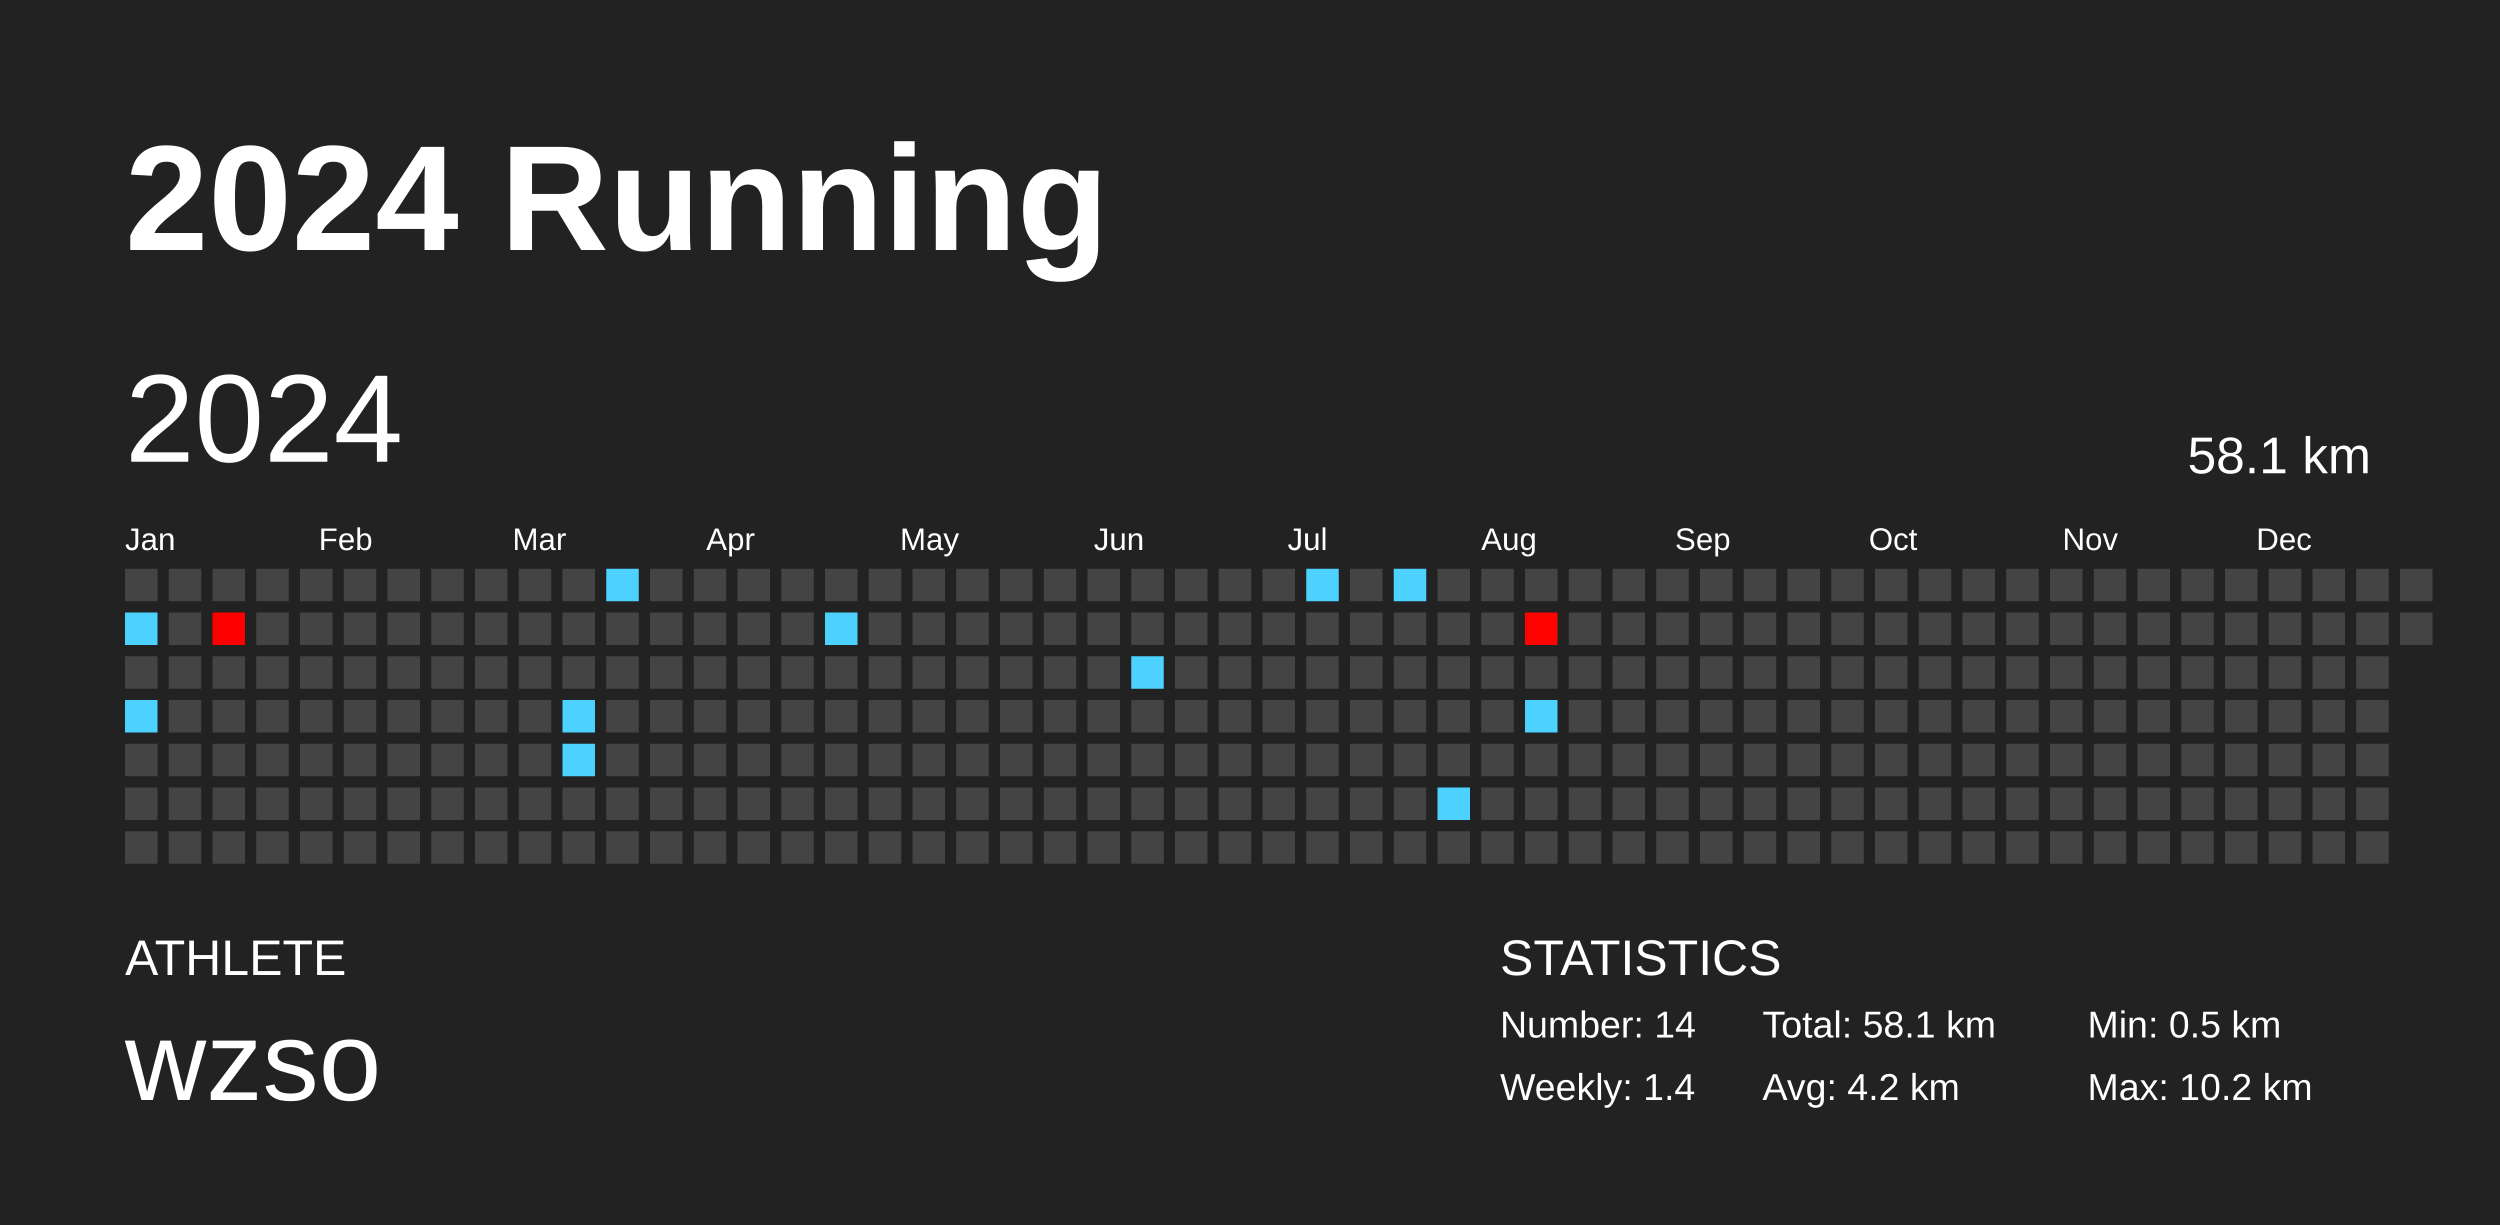
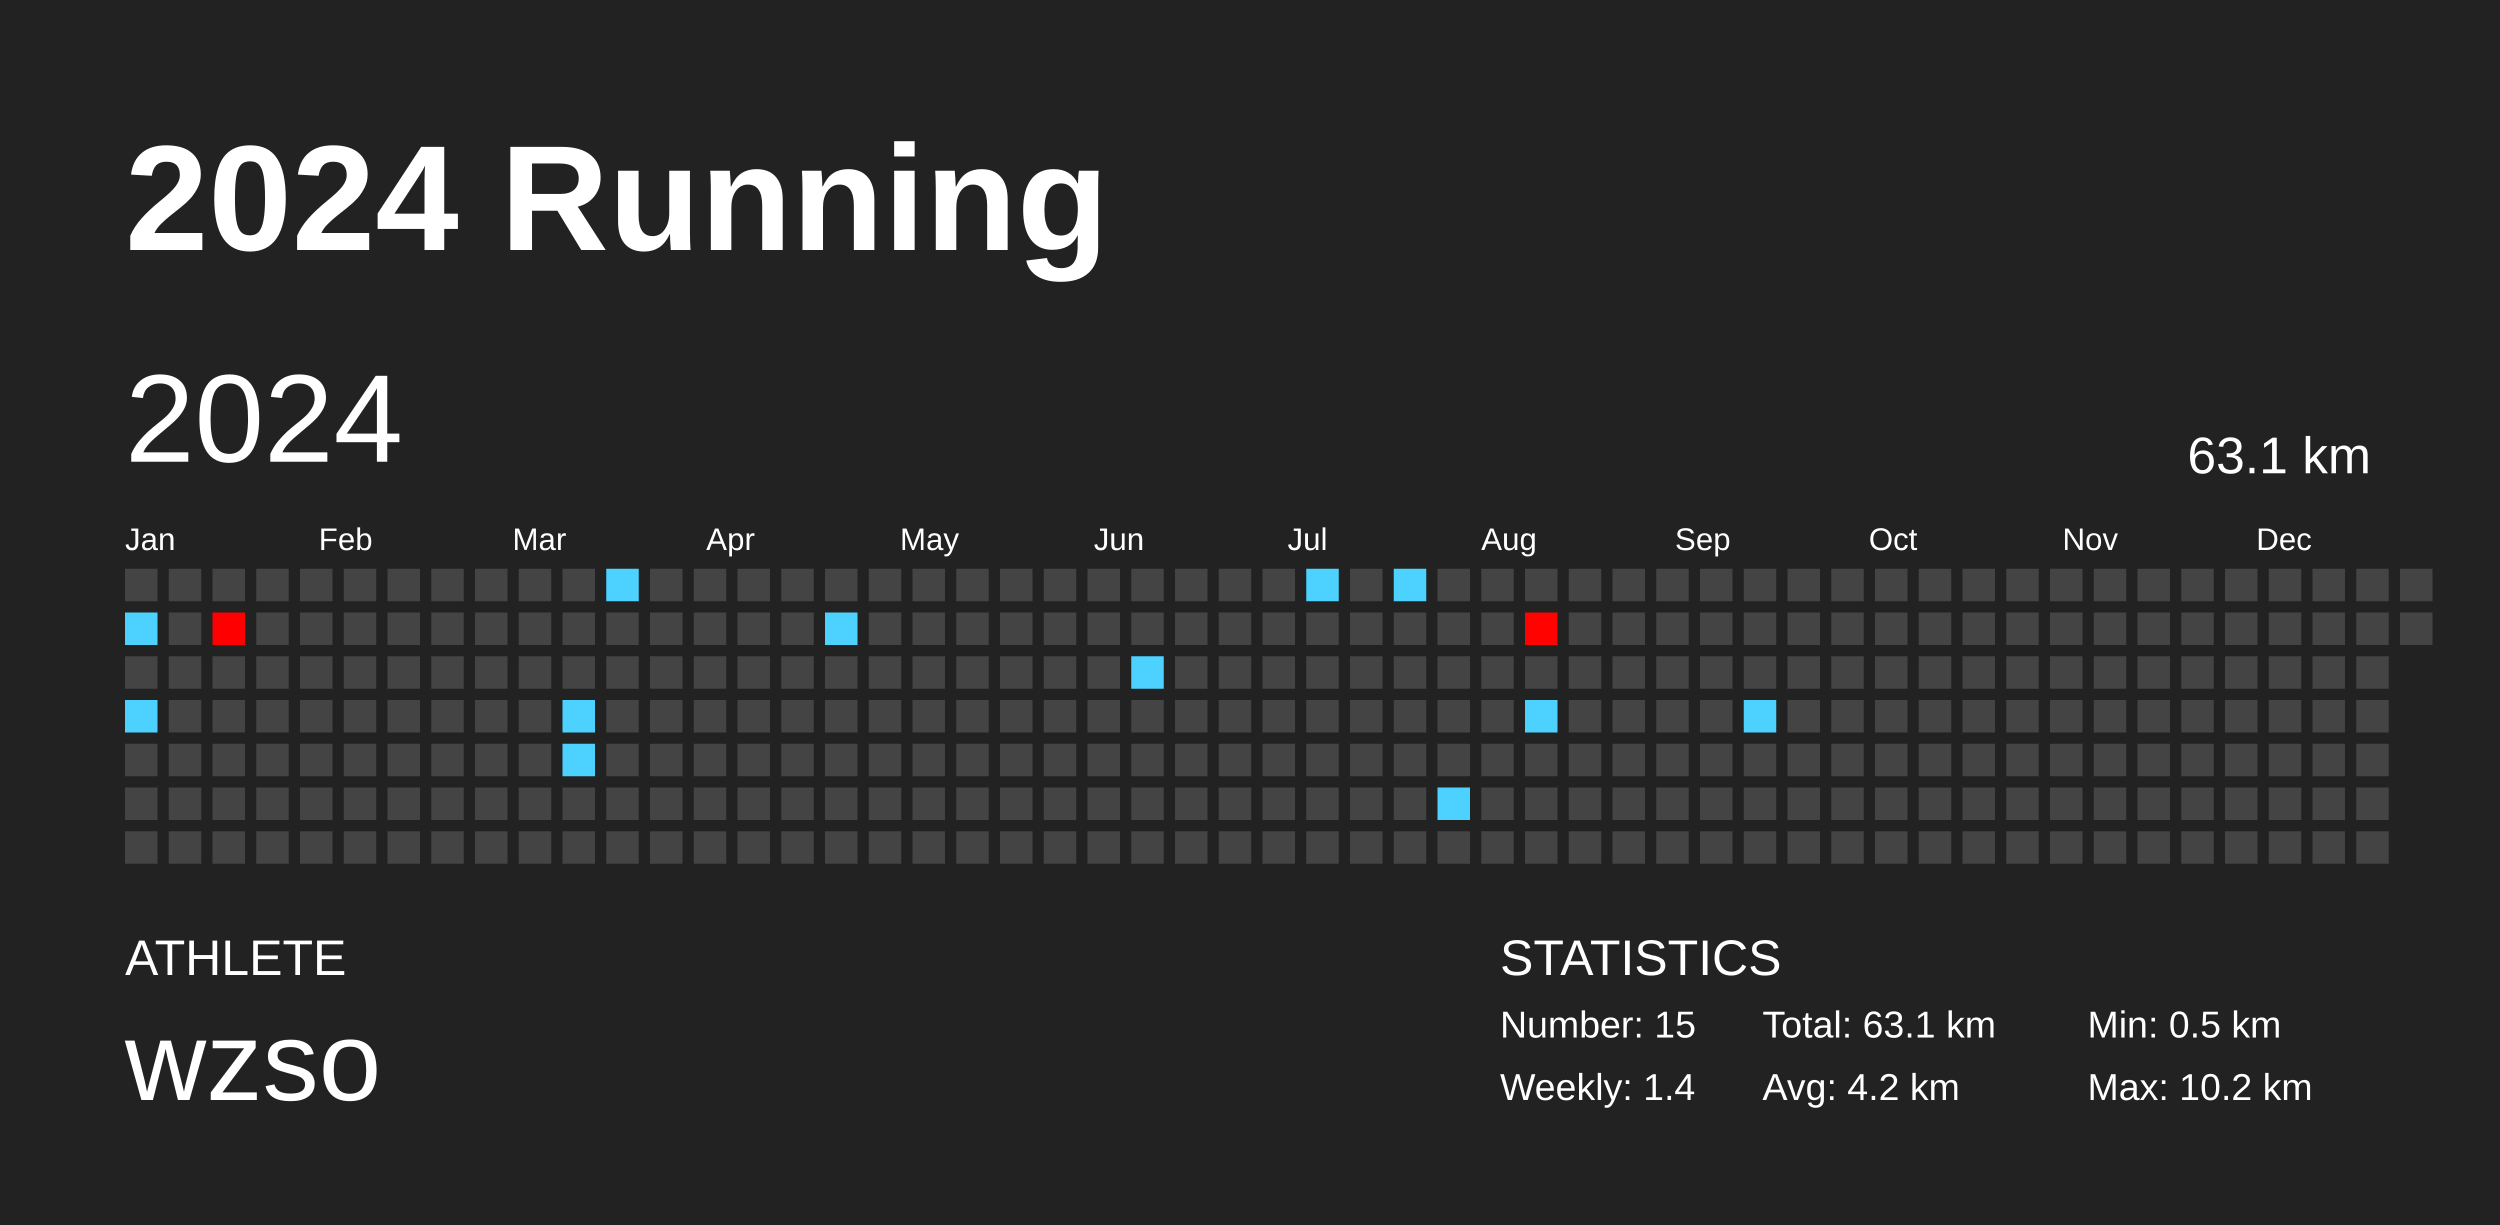
<svg xmlns="http://www.w3.org/2000/svg" baseProfile="full" height="98mm" version="1.1" viewBox="0,0,200,98" width="200mm">
  <defs />
  <rect fill="#222222" height="98" width="200" x="0" y="0" />
  <text fill="#FFFFFF" style="font-size:12px; font-family:Arial; font-weight:bold;" x="10" y="20">2024 Running</text>
  <text fill="#FFFFFF" style="font-size:4px; font-family:Arial" x="10" y="78">ATHLETE</text>
  <text fill="#FFFFFF" style="font-size:9px; font-family:Arial" x="10" y="88">wzso</text>
  <text fill="#FFFFFF" style="font-size:4px; font-family:Arial" x="120" y="78">STATISTICS</text>
-   <text fill="#FFFFFF" style="font-size:3px; font-family:Arial" x="120" y="83">Number: 14</text>
+   <text fill="#FFFFFF" style="font-size:3px; font-family:Arial" x="120" y="83">Number: 15</text>
  <text fill="#FFFFFF" style="font-size:3px; font-family:Arial" x="120" y="88">Weekly: 1.4</text>
-   <text fill="#FFFFFF" style="font-size:3px; font-family:Arial" x="141" y="83">Total: 58.1 km</text>
+   <text fill="#FFFFFF" style="font-size:3px; font-family:Arial" x="141" y="83">Total: 63.1 km</text>
  <text fill="#FFFFFF" style="font-size:3px; font-family:Arial" x="141" y="88">Avg: 4.2 km</text>
  <text fill="#FFFFFF" style="font-size:3px; font-family:Arial" x="167" y="83">Min: 0.5 km</text>
  <text fill="#FFFFFF" style="font-size:3px; font-family:Arial" x="167" y="88">Max: 10.2 km</text>
  <text dominant-baseline="hanging" fill="#FFFFFF" style="font-size:10.0px; font-family:Arial;" x="10" y="30">2024</text>
-   <text dominant-baseline="hanging" fill="#FFFFFF" style="font-size:4.125px; font-family:Arial;" x="175" y="35">58.1 km</text>
+   <text dominant-baseline="hanging" fill="#FFFFFF" style="font-size:4.125px; font-family:Arial;" x="175" y="35">63.1 km</text>
  <text fill="#FFFFFF" style="font-size:2.5px; font-family:Arial" x="10.0" y="44">Jan</text>
  <text fill="#FFFFFF" style="font-size:2.5px; font-family:Arial" x="25.5" y="44">Feb</text>
  <text fill="#FFFFFF" style="font-size:2.5px; font-family:Arial" x="41.0" y="44">Mar</text>
  <text fill="#FFFFFF" style="font-size:2.5px; font-family:Arial" x="56.5" y="44">Apr</text>
  <text fill="#FFFFFF" style="font-size:2.5px; font-family:Arial" x="72.0" y="44">May</text>
  <text fill="#FFFFFF" style="font-size:2.5px; font-family:Arial" x="87.5" y="44">Jun</text>
  <text fill="#FFFFFF" style="font-size:2.5px; font-family:Arial" x="103.0" y="44">Jul</text>
  <text fill="#FFFFFF" style="font-size:2.5px; font-family:Arial" x="118.5" y="44">Aug</text>
  <text fill="#FFFFFF" style="font-size:2.5px; font-family:Arial" x="134.0" y="44">Sep</text>
  <text fill="#FFFFFF" style="font-size:2.5px; font-family:Arial" x="149.5" y="44">Oct</text>
  <text fill="#FFFFFF" style="font-size:2.5px; font-family:Arial" x="165.0" y="44">Nov</text>
  <text fill="#FFFFFF" style="font-size:2.5px; font-family:Arial" x="180.5" y="44">Dec</text>
  <rect fill="#444444" height="2.6" width="2.6" x="10.0" y="45.5" />
  <rect fill="#4dd2ff" height="2.6" width="2.6" x="10.0" y="49.0" />
  <rect fill="#444444" height="2.6" width="2.6" x="10.0" y="52.5" />
  <rect fill="#4dd2ff" height="2.6" width="2.6" x="10.0" y="56.0" />
  <rect fill="#444444" height="2.6" width="2.6" x="10.0" y="59.5" />
  <rect fill="#444444" height="2.6" width="2.6" x="10.0" y="63.0" />
  <rect fill="#444444" height="2.6" width="2.6" x="10.0" y="66.5" />
  <rect fill="#444444" height="2.6" width="2.6" x="13.5" y="45.5" />
  <rect fill="#444444" height="2.6" width="2.6" x="13.5" y="49.0" />
  <rect fill="#444444" height="2.6" width="2.6" x="13.5" y="52.5" />
  <rect fill="#444444" height="2.6" width="2.6" x="13.5" y="56.0" />
  <rect fill="#444444" height="2.6" width="2.6" x="13.5" y="59.5" />
  <rect fill="#444444" height="2.6" width="2.6" x="13.5" y="63.0" />
  <rect fill="#444444" height="2.6" width="2.6" x="13.5" y="66.5" />
  <rect fill="#444444" height="2.6" width="2.6" x="17.0" y="45.5" />
  <rect fill="#ff0000" height="2.6" width="2.6" x="17.0" y="49.0" />
  <rect fill="#444444" height="2.6" width="2.6" x="17.0" y="52.5" />
  <rect fill="#444444" height="2.6" width="2.6" x="17.0" y="56.0" />
  <rect fill="#444444" height="2.6" width="2.6" x="17.0" y="59.5" />
  <rect fill="#444444" height="2.6" width="2.6" x="17.0" y="63.0" />
  <rect fill="#444444" height="2.6" width="2.6" x="17.0" y="66.5" />
  <rect fill="#444444" height="2.6" width="2.6" x="20.5" y="45.5" />
  <rect fill="#444444" height="2.6" width="2.6" x="20.5" y="49.0" />
  <rect fill="#444444" height="2.6" width="2.6" x="20.5" y="52.5" />
  <rect fill="#444444" height="2.6" width="2.6" x="20.5" y="56.0" />
  <rect fill="#444444" height="2.6" width="2.6" x="20.5" y="59.5" />
  <rect fill="#444444" height="2.6" width="2.6" x="20.5" y="63.0" />
  <rect fill="#444444" height="2.6" width="2.6" x="20.5" y="66.5" />
  <rect fill="#444444" height="2.6" width="2.6" x="24.0" y="45.5" />
  <rect fill="#444444" height="2.6" width="2.6" x="24.0" y="49.0" />
  <rect fill="#444444" height="2.6" width="2.6" x="24.0" y="52.5" />
  <rect fill="#444444" height="2.6" width="2.6" x="24.0" y="56.0" />
  <rect fill="#444444" height="2.6" width="2.6" x="24.0" y="59.5" />
  <rect fill="#444444" height="2.6" width="2.6" x="24.0" y="63.0" />
  <rect fill="#444444" height="2.6" width="2.6" x="24.0" y="66.5" />
  <rect fill="#444444" height="2.6" width="2.6" x="27.5" y="45.5" />
  <rect fill="#444444" height="2.6" width="2.6" x="27.5" y="49.0" />
  <rect fill="#444444" height="2.6" width="2.6" x="27.5" y="52.5" />
  <rect fill="#444444" height="2.6" width="2.6" x="27.5" y="56.0" />
  <rect fill="#444444" height="2.6" width="2.6" x="27.5" y="59.5" />
  <rect fill="#444444" height="2.6" width="2.6" x="27.5" y="63.0" />
  <rect fill="#444444" height="2.6" width="2.6" x="27.5" y="66.5" />
  <rect fill="#444444" height="2.6" width="2.6" x="31.0" y="45.5" />
  <rect fill="#444444" height="2.6" width="2.6" x="31.0" y="49.0" />
  <rect fill="#444444" height="2.6" width="2.6" x="31.0" y="52.5" />
  <rect fill="#444444" height="2.6" width="2.6" x="31.0" y="56.0" />
  <rect fill="#444444" height="2.6" width="2.6" x="31.0" y="59.5" />
  <rect fill="#444444" height="2.6" width="2.6" x="31.0" y="63.0" />
  <rect fill="#444444" height="2.6" width="2.6" x="31.0" y="66.5" />
  <rect fill="#444444" height="2.6" width="2.6" x="34.5" y="45.5" />
  <rect fill="#444444" height="2.6" width="2.6" x="34.5" y="49.0" />
  <rect fill="#444444" height="2.6" width="2.6" x="34.5" y="52.5" />
  <rect fill="#444444" height="2.6" width="2.6" x="34.5" y="56.0" />
  <rect fill="#444444" height="2.6" width="2.6" x="34.5" y="59.5" />
  <rect fill="#444444" height="2.6" width="2.6" x="34.5" y="63.0" />
  <rect fill="#444444" height="2.6" width="2.6" x="34.5" y="66.5" />
  <rect fill="#444444" height="2.6" width="2.6" x="38.0" y="45.5" />
  <rect fill="#444444" height="2.6" width="2.6" x="38.0" y="49.0" />
  <rect fill="#444444" height="2.6" width="2.6" x="38.0" y="52.5" />
  <rect fill="#444444" height="2.6" width="2.6" x="38.0" y="56.0" />
  <rect fill="#444444" height="2.6" width="2.6" x="38.0" y="59.5" />
  <rect fill="#444444" height="2.6" width="2.6" x="38.0" y="63.0" />
  <rect fill="#444444" height="2.6" width="2.6" x="38.0" y="66.5" />
  <rect fill="#444444" height="2.6" width="2.6" x="41.5" y="45.5" />
  <rect fill="#444444" height="2.6" width="2.6" x="41.5" y="49.0" />
  <rect fill="#444444" height="2.6" width="2.6" x="41.5" y="52.5" />
  <rect fill="#444444" height="2.6" width="2.6" x="41.5" y="56.0" />
  <rect fill="#444444" height="2.6" width="2.6" x="41.5" y="59.5" />
  <rect fill="#444444" height="2.6" width="2.6" x="41.5" y="63.0" />
  <rect fill="#444444" height="2.6" width="2.6" x="41.5" y="66.5" />
  <rect fill="#444444" height="2.6" width="2.6" x="45.0" y="45.5" />
  <rect fill="#444444" height="2.6" width="2.6" x="45.0" y="49.0" />
  <rect fill="#444444" height="2.6" width="2.6" x="45.0" y="52.5" />
  <rect fill="#4dd2ff" height="2.6" width="2.6" x="45.0" y="56.0" />
  <rect fill="#4dd2ff" height="2.6" width="2.6" x="45.0" y="59.5" />
  <rect fill="#444444" height="2.6" width="2.6" x="45.0" y="63.0" />
  <rect fill="#444444" height="2.6" width="2.6" x="45.0" y="66.5" />
  <rect fill="#4dd2ff" height="2.6" width="2.6" x="48.5" y="45.5" />
  <rect fill="#444444" height="2.6" width="2.6" x="48.5" y="49.0" />
  <rect fill="#444444" height="2.6" width="2.6" x="48.5" y="52.5" />
  <rect fill="#444444" height="2.6" width="2.6" x="48.5" y="56.0" />
  <rect fill="#444444" height="2.6" width="2.6" x="48.5" y="59.5" />
  <rect fill="#444444" height="2.6" width="2.6" x="48.5" y="63.0" />
  <rect fill="#444444" height="2.6" width="2.6" x="48.5" y="66.5" />
  <rect fill="#444444" height="2.6" width="2.6" x="52.0" y="45.5" />
  <rect fill="#444444" height="2.6" width="2.6" x="52.0" y="49.0" />
  <rect fill="#444444" height="2.6" width="2.6" x="52.0" y="52.5" />
  <rect fill="#444444" height="2.6" width="2.6" x="52.0" y="56.0" />
  <rect fill="#444444" height="2.6" width="2.6" x="52.0" y="59.5" />
  <rect fill="#444444" height="2.6" width="2.6" x="52.0" y="63.0" />
  <rect fill="#444444" height="2.6" width="2.6" x="52.0" y="66.5" />
  <rect fill="#444444" height="2.6" width="2.6" x="55.5" y="45.5" />
  <rect fill="#444444" height="2.6" width="2.6" x="55.5" y="49.0" />
  <rect fill="#444444" height="2.6" width="2.6" x="55.5" y="52.5" />
  <rect fill="#444444" height="2.6" width="2.6" x="55.5" y="56.0" />
  <rect fill="#444444" height="2.6" width="2.6" x="55.5" y="59.5" />
  <rect fill="#444444" height="2.6" width="2.6" x="55.5" y="63.0" />
  <rect fill="#444444" height="2.6" width="2.6" x="55.5" y="66.5" />
  <rect fill="#444444" height="2.6" width="2.6" x="59.0" y="45.5" />
  <rect fill="#444444" height="2.6" width="2.6" x="59.0" y="49.0" />
  <rect fill="#444444" height="2.6" width="2.6" x="59.0" y="52.5" />
  <rect fill="#444444" height="2.6" width="2.6" x="59.0" y="56.0" />
  <rect fill="#444444" height="2.6" width="2.6" x="59.0" y="59.5" />
  <rect fill="#444444" height="2.6" width="2.6" x="59.0" y="63.0" />
  <rect fill="#444444" height="2.6" width="2.6" x="59.0" y="66.5" />
  <rect fill="#444444" height="2.6" width="2.6" x="62.5" y="45.5" />
  <rect fill="#444444" height="2.6" width="2.6" x="62.5" y="49.0" />
  <rect fill="#444444" height="2.6" width="2.6" x="62.5" y="52.5" />
  <rect fill="#444444" height="2.6" width="2.6" x="62.5" y="56.0" />
  <rect fill="#444444" height="2.6" width="2.6" x="62.5" y="59.5" />
  <rect fill="#444444" height="2.6" width="2.6" x="62.5" y="63.0" />
  <rect fill="#444444" height="2.6" width="2.6" x="62.5" y="66.5" />
  <rect fill="#444444" height="2.6" width="2.6" x="66.0" y="45.5" />
  <rect fill="#4dd2ff" height="2.6" width="2.6" x="66.0" y="49.0" />
  <rect fill="#444444" height="2.6" width="2.6" x="66.0" y="52.5" />
  <rect fill="#444444" height="2.6" width="2.6" x="66.0" y="56.0" />
  <rect fill="#444444" height="2.6" width="2.6" x="66.0" y="59.5" />
  <rect fill="#444444" height="2.6" width="2.6" x="66.0" y="63.0" />
  <rect fill="#444444" height="2.6" width="2.6" x="66.0" y="66.5" />
  <rect fill="#444444" height="2.6" width="2.6" x="69.5" y="45.5" />
  <rect fill="#444444" height="2.6" width="2.6" x="69.5" y="49.0" />
  <rect fill="#444444" height="2.6" width="2.6" x="69.5" y="52.5" />
  <rect fill="#444444" height="2.6" width="2.6" x="69.5" y="56.0" />
  <rect fill="#444444" height="2.6" width="2.6" x="69.5" y="59.5" />
  <rect fill="#444444" height="2.6" width="2.6" x="69.5" y="63.0" />
  <rect fill="#444444" height="2.6" width="2.6" x="69.5" y="66.5" />
  <rect fill="#444444" height="2.6" width="2.6" x="73.0" y="45.5" />
  <rect fill="#444444" height="2.6" width="2.6" x="73.0" y="49.0" />
  <rect fill="#444444" height="2.6" width="2.6" x="73.0" y="52.5" />
  <rect fill="#444444" height="2.6" width="2.6" x="73.0" y="56.0" />
  <rect fill="#444444" height="2.6" width="2.6" x="73.0" y="59.5" />
  <rect fill="#444444" height="2.6" width="2.6" x="73.0" y="63.0" />
  <rect fill="#444444" height="2.6" width="2.6" x="73.0" y="66.5" />
  <rect fill="#444444" height="2.6" width="2.6" x="76.5" y="45.5" />
  <rect fill="#444444" height="2.6" width="2.6" x="76.5" y="49.0" />
  <rect fill="#444444" height="2.6" width="2.6" x="76.5" y="52.5" />
  <rect fill="#444444" height="2.6" width="2.6" x="76.5" y="56.0" />
  <rect fill="#444444" height="2.6" width="2.6" x="76.5" y="59.5" />
  <rect fill="#444444" height="2.6" width="2.6" x="76.5" y="63.0" />
  <rect fill="#444444" height="2.6" width="2.6" x="76.5" y="66.5" />
  <rect fill="#444444" height="2.6" width="2.6" x="80.0" y="45.5" />
  <rect fill="#444444" height="2.6" width="2.6" x="80.0" y="49.0" />
  <rect fill="#444444" height="2.6" width="2.6" x="80.0" y="52.5" />
  <rect fill="#444444" height="2.6" width="2.6" x="80.0" y="56.0" />
  <rect fill="#444444" height="2.6" width="2.6" x="80.0" y="59.5" />
  <rect fill="#444444" height="2.6" width="2.6" x="80.0" y="63.0" />
  <rect fill="#444444" height="2.6" width="2.6" x="80.0" y="66.5" />
  <rect fill="#444444" height="2.6" width="2.6" x="83.5" y="45.5" />
  <rect fill="#444444" height="2.6" width="2.6" x="83.5" y="49.0" />
  <rect fill="#444444" height="2.6" width="2.6" x="83.5" y="52.5" />
  <rect fill="#444444" height="2.6" width="2.6" x="83.5" y="56.0" />
  <rect fill="#444444" height="2.6" width="2.6" x="83.5" y="59.5" />
  <rect fill="#444444" height="2.6" width="2.6" x="83.5" y="63.0" />
  <rect fill="#444444" height="2.6" width="2.6" x="83.5" y="66.5" />
  <rect fill="#444444" height="2.6" width="2.6" x="87.0" y="45.5" />
  <rect fill="#444444" height="2.6" width="2.6" x="87.0" y="49.0" />
  <rect fill="#444444" height="2.6" width="2.6" x="87.0" y="52.5" />
  <rect fill="#444444" height="2.6" width="2.6" x="87.0" y="56.0" />
  <rect fill="#444444" height="2.6" width="2.6" x="87.0" y="59.5" />
  <rect fill="#444444" height="2.6" width="2.6" x="87.0" y="63.0" />
  <rect fill="#444444" height="2.6" width="2.6" x="87.0" y="66.5" />
  <rect fill="#444444" height="2.6" width="2.6" x="90.5" y="45.5" />
  <rect fill="#444444" height="2.6" width="2.6" x="90.5" y="49.0" />
  <rect fill="#4dd2ff" height="2.6" width="2.6" x="90.5" y="52.5" />
  <rect fill="#444444" height="2.6" width="2.6" x="90.5" y="56.0" />
  <rect fill="#444444" height="2.6" width="2.6" x="90.5" y="59.5" />
  <rect fill="#444444" height="2.6" width="2.6" x="90.5" y="63.0" />
  <rect fill="#444444" height="2.6" width="2.6" x="90.5" y="66.5" />
  <rect fill="#444444" height="2.6" width="2.6" x="94.0" y="45.5" />
  <rect fill="#444444" height="2.6" width="2.6" x="94.0" y="49.0" />
  <rect fill="#444444" height="2.6" width="2.6" x="94.0" y="52.5" />
  <rect fill="#444444" height="2.6" width="2.6" x="94.0" y="56.0" />
  <rect fill="#444444" height="2.6" width="2.6" x="94.0" y="59.5" />
  <rect fill="#444444" height="2.6" width="2.6" x="94.0" y="63.0" />
  <rect fill="#444444" height="2.6" width="2.6" x="94.0" y="66.5" />
  <rect fill="#444444" height="2.6" width="2.6" x="97.5" y="45.5" />
  <rect fill="#444444" height="2.6" width="2.6" x="97.5" y="49.0" />
  <rect fill="#444444" height="2.6" width="2.6" x="97.5" y="52.5" />
  <rect fill="#444444" height="2.6" width="2.6" x="97.5" y="56.0" />
  <rect fill="#444444" height="2.6" width="2.6" x="97.5" y="59.5" />
  <rect fill="#444444" height="2.6" width="2.6" x="97.5" y="63.0" />
  <rect fill="#444444" height="2.6" width="2.6" x="97.5" y="66.5" />
  <rect fill="#444444" height="2.6" width="2.6" x="101.0" y="45.5" />
  <rect fill="#444444" height="2.6" width="2.6" x="101.0" y="49.0" />
  <rect fill="#444444" height="2.6" width="2.6" x="101.0" y="52.5" />
  <rect fill="#444444" height="2.6" width="2.6" x="101.0" y="56.0" />
  <rect fill="#444444" height="2.6" width="2.6" x="101.0" y="59.5" />
  <rect fill="#444444" height="2.6" width="2.6" x="101.0" y="63.0" />
  <rect fill="#444444" height="2.6" width="2.6" x="101.0" y="66.5" />
  <rect fill="#4dd2ff" height="2.6" width="2.6" x="104.5" y="45.5" />
  <rect fill="#444444" height="2.6" width="2.6" x="104.5" y="49.0" />
  <rect fill="#444444" height="2.6" width="2.6" x="104.5" y="52.5" />
  <rect fill="#444444" height="2.6" width="2.6" x="104.5" y="56.0" />
  <rect fill="#444444" height="2.6" width="2.6" x="104.5" y="59.5" />
  <rect fill="#444444" height="2.6" width="2.6" x="104.5" y="63.0" />
  <rect fill="#444444" height="2.6" width="2.6" x="104.5" y="66.5" />
  <rect fill="#444444" height="2.6" width="2.6" x="108.0" y="45.5" />
  <rect fill="#444444" height="2.6" width="2.6" x="108.0" y="49.0" />
  <rect fill="#444444" height="2.6" width="2.6" x="108.0" y="52.5" />
  <rect fill="#444444" height="2.6" width="2.6" x="108.0" y="56.0" />
  <rect fill="#444444" height="2.6" width="2.6" x="108.0" y="59.5" />
  <rect fill="#444444" height="2.6" width="2.6" x="108.0" y="63.0" />
  <rect fill="#444444" height="2.6" width="2.6" x="108.0" y="66.5" />
  <rect fill="#4dd2ff" height="2.6" width="2.6" x="111.5" y="45.5" />
  <rect fill="#444444" height="2.6" width="2.6" x="111.5" y="49.0" />
  <rect fill="#444444" height="2.6" width="2.6" x="111.5" y="52.5" />
  <rect fill="#444444" height="2.6" width="2.6" x="111.5" y="56.0" />
  <rect fill="#444444" height="2.6" width="2.6" x="111.5" y="59.5" />
  <rect fill="#444444" height="2.6" width="2.6" x="111.5" y="63.0" />
  <rect fill="#444444" height="2.6" width="2.6" x="111.5" y="66.5" />
  <rect fill="#444444" height="2.6" width="2.6" x="115.0" y="45.5" />
  <rect fill="#444444" height="2.6" width="2.6" x="115.0" y="49.0" />
  <rect fill="#444444" height="2.6" width="2.6" x="115.0" y="52.5" />
  <rect fill="#444444" height="2.6" width="2.6" x="115.0" y="56.0" />
  <rect fill="#444444" height="2.6" width="2.6" x="115.0" y="59.5" />
  <rect fill="#4dd2ff" height="2.6" width="2.6" x="115.0" y="63.0" />
  <rect fill="#444444" height="2.6" width="2.6" x="115.0" y="66.5" />
  <rect fill="#444444" height="2.6" width="2.6" x="118.5" y="45.5" />
  <rect fill="#444444" height="2.6" width="2.6" x="118.5" y="49.0" />
  <rect fill="#444444" height="2.6" width="2.6" x="118.5" y="52.5" />
  <rect fill="#444444" height="2.6" width="2.6" x="118.5" y="56.0" />
  <rect fill="#444444" height="2.6" width="2.6" x="118.5" y="59.5" />
  <rect fill="#444444" height="2.6" width="2.6" x="118.5" y="63.0" />
  <rect fill="#444444" height="2.6" width="2.6" x="118.5" y="66.5" />
  <rect fill="#444444" height="2.6" width="2.6" x="122.0" y="45.5" />
  <rect fill="#ff0300" height="2.6" width="2.6" x="122.0" y="49.0" />
  <rect fill="#444444" height="2.6" width="2.6" x="122.0" y="52.5" />
  <rect fill="#4dd2ff" height="2.6" width="2.6" x="122.0" y="56.0" />
  <rect fill="#444444" height="2.6" width="2.6" x="122.0" y="59.5" />
  <rect fill="#444444" height="2.6" width="2.6" x="122.0" y="63.0" />
  <rect fill="#444444" height="2.6" width="2.6" x="122.0" y="66.5" />
  <rect fill="#444444" height="2.6" width="2.6" x="125.5" y="45.5" />
  <rect fill="#444444" height="2.6" width="2.6" x="125.5" y="49.0" />
  <rect fill="#444444" height="2.6" width="2.6" x="125.5" y="52.5" />
  <rect fill="#444444" height="2.6" width="2.6" x="125.5" y="56.0" />
  <rect fill="#444444" height="2.6" width="2.6" x="125.5" y="59.5" />
  <rect fill="#444444" height="2.6" width="2.6" x="125.5" y="63.0" />
  <rect fill="#444444" height="2.6" width="2.6" x="125.5" y="66.5" />
  <rect fill="#444444" height="2.6" width="2.6" x="129.0" y="45.5" />
  <rect fill="#444444" height="2.6" width="2.6" x="129.0" y="49.0" />
  <rect fill="#444444" height="2.6" width="2.6" x="129.0" y="52.5" />
  <rect fill="#444444" height="2.6" width="2.6" x="129.0" y="56.0" />
  <rect fill="#444444" height="2.6" width="2.6" x="129.0" y="59.5" />
  <rect fill="#444444" height="2.6" width="2.6" x="129.0" y="63.0" />
  <rect fill="#444444" height="2.6" width="2.6" x="129.0" y="66.5" />
  <rect fill="#444444" height="2.6" width="2.6" x="132.5" y="45.5" />
  <rect fill="#444444" height="2.6" width="2.6" x="132.5" y="49.0" />
  <rect fill="#444444" height="2.6" width="2.6" x="132.5" y="52.5" />
  <rect fill="#444444" height="2.6" width="2.6" x="132.5" y="56.0" />
  <rect fill="#444444" height="2.6" width="2.6" x="132.5" y="59.5" />
  <rect fill="#444444" height="2.6" width="2.6" x="132.5" y="63.0" />
  <rect fill="#444444" height="2.6" width="2.6" x="132.5" y="66.5" />
  <rect fill="#444444" height="2.6" width="2.6" x="136.0" y="45.5" />
  <rect fill="#444444" height="2.6" width="2.6" x="136.0" y="49.0" />
  <rect fill="#444444" height="2.6" width="2.6" x="136.0" y="52.5" />
  <rect fill="#444444" height="2.6" width="2.6" x="136.0" y="56.0" />
  <rect fill="#444444" height="2.6" width="2.6" x="136.0" y="59.5" />
  <rect fill="#444444" height="2.6" width="2.6" x="136.0" y="63.0" />
  <rect fill="#444444" height="2.6" width="2.6" x="136.0" y="66.5" />
  <rect fill="#444444" height="2.6" width="2.6" x="139.5" y="45.5" />
  <rect fill="#444444" height="2.6" width="2.6" x="139.5" y="49.0" />
  <rect fill="#444444" height="2.6" width="2.6" x="139.5" y="52.5" />
-   <rect fill="#444444" height="2.6" width="2.6" x="139.5" y="56.0" />
+   <rect fill="#4dd2ff" height="2.6" width="2.6" x="139.5" y="56.0" />
  <rect fill="#444444" height="2.6" width="2.6" x="139.5" y="59.5" />
  <rect fill="#444444" height="2.6" width="2.6" x="139.5" y="63.0" />
  <rect fill="#444444" height="2.6" width="2.6" x="139.5" y="66.5" />
  <rect fill="#444444" height="2.6" width="2.6" x="143.0" y="45.5" />
  <rect fill="#444444" height="2.6" width="2.6" x="143.0" y="49.0" />
  <rect fill="#444444" height="2.6" width="2.6" x="143.0" y="52.5" />
  <rect fill="#444444" height="2.6" width="2.6" x="143.0" y="56.0" />
  <rect fill="#444444" height="2.6" width="2.6" x="143.0" y="59.5" />
  <rect fill="#444444" height="2.6" width="2.6" x="143.0" y="63.0" />
  <rect fill="#444444" height="2.6" width="2.6" x="143.0" y="66.5" />
  <rect fill="#444444" height="2.6" width="2.6" x="146.5" y="45.5" />
  <rect fill="#444444" height="2.6" width="2.6" x="146.5" y="49.0" />
  <rect fill="#444444" height="2.6" width="2.6" x="146.5" y="52.5" />
  <rect fill="#444444" height="2.6" width="2.6" x="146.5" y="56.0" />
  <rect fill="#444444" height="2.6" width="2.6" x="146.5" y="59.5" />
  <rect fill="#444444" height="2.6" width="2.6" x="146.5" y="63.0" />
  <rect fill="#444444" height="2.6" width="2.6" x="146.5" y="66.5" />
  <rect fill="#444444" height="2.6" width="2.6" x="150.0" y="45.5" />
  <rect fill="#444444" height="2.6" width="2.6" x="150.0" y="49.0" />
  <rect fill="#444444" height="2.6" width="2.6" x="150.0" y="52.5" />
  <rect fill="#444444" height="2.6" width="2.6" x="150.0" y="56.0" />
  <rect fill="#444444" height="2.6" width="2.6" x="150.0" y="59.5" />
  <rect fill="#444444" height="2.6" width="2.6" x="150.0" y="63.0" />
  <rect fill="#444444" height="2.6" width="2.6" x="150.0" y="66.5" />
  <rect fill="#444444" height="2.6" width="2.6" x="153.5" y="45.5" />
  <rect fill="#444444" height="2.6" width="2.6" x="153.5" y="49.0" />
  <rect fill="#444444" height="2.6" width="2.6" x="153.5" y="52.5" />
  <rect fill="#444444" height="2.6" width="2.6" x="153.5" y="56.0" />
  <rect fill="#444444" height="2.6" width="2.6" x="153.5" y="59.5" />
  <rect fill="#444444" height="2.6" width="2.6" x="153.5" y="63.0" />
  <rect fill="#444444" height="2.6" width="2.6" x="153.5" y="66.5" />
  <rect fill="#444444" height="2.6" width="2.6" x="157.0" y="45.5" />
  <rect fill="#444444" height="2.6" width="2.6" x="157.0" y="49.0" />
  <rect fill="#444444" height="2.6" width="2.6" x="157.0" y="52.5" />
  <rect fill="#444444" height="2.6" width="2.6" x="157.0" y="56.0" />
  <rect fill="#444444" height="2.6" width="2.6" x="157.0" y="59.5" />
  <rect fill="#444444" height="2.6" width="2.6" x="157.0" y="63.0" />
  <rect fill="#444444" height="2.6" width="2.6" x="157.0" y="66.5" />
  <rect fill="#444444" height="2.6" width="2.6" x="160.5" y="45.5" />
  <rect fill="#444444" height="2.6" width="2.6" x="160.5" y="49.0" />
  <rect fill="#444444" height="2.6" width="2.6" x="160.5" y="52.5" />
  <rect fill="#444444" height="2.6" width="2.6" x="160.5" y="56.0" />
  <rect fill="#444444" height="2.6" width="2.6" x="160.5" y="59.5" />
  <rect fill="#444444" height="2.6" width="2.6" x="160.5" y="63.0" />
  <rect fill="#444444" height="2.6" width="2.6" x="160.5" y="66.5" />
  <rect fill="#444444" height="2.6" width="2.6" x="164.0" y="45.5" />
  <rect fill="#444444" height="2.6" width="2.6" x="164.0" y="49.0" />
  <rect fill="#444444" height="2.6" width="2.6" x="164.0" y="52.5" />
  <rect fill="#444444" height="2.6" width="2.6" x="164.0" y="56.0" />
  <rect fill="#444444" height="2.6" width="2.6" x="164.0" y="59.5" />
  <rect fill="#444444" height="2.6" width="2.6" x="164.0" y="63.0" />
  <rect fill="#444444" height="2.6" width="2.6" x="164.0" y="66.5" />
  <rect fill="#444444" height="2.6" width="2.6" x="167.5" y="45.5" />
  <rect fill="#444444" height="2.6" width="2.6" x="167.5" y="49.0" />
  <rect fill="#444444" height="2.6" width="2.6" x="167.5" y="52.5" />
  <rect fill="#444444" height="2.6" width="2.6" x="167.5" y="56.0" />
  <rect fill="#444444" height="2.6" width="2.6" x="167.5" y="59.5" />
  <rect fill="#444444" height="2.6" width="2.6" x="167.5" y="63.0" />
  <rect fill="#444444" height="2.6" width="2.6" x="167.5" y="66.5" />
  <rect fill="#444444" height="2.6" width="2.6" x="171.0" y="45.5" />
  <rect fill="#444444" height="2.6" width="2.6" x="171.0" y="49.0" />
  <rect fill="#444444" height="2.6" width="2.6" x="171.0" y="52.5" />
  <rect fill="#444444" height="2.6" width="2.6" x="171.0" y="56.0" />
  <rect fill="#444444" height="2.6" width="2.6" x="171.0" y="59.5" />
  <rect fill="#444444" height="2.6" width="2.6" x="171.0" y="63.0" />
  <rect fill="#444444" height="2.6" width="2.6" x="171.0" y="66.5" />
  <rect fill="#444444" height="2.6" width="2.6" x="174.5" y="45.5" />
  <rect fill="#444444" height="2.6" width="2.6" x="174.5" y="49.0" />
  <rect fill="#444444" height="2.6" width="2.6" x="174.5" y="52.5" />
  <rect fill="#444444" height="2.6" width="2.6" x="174.5" y="56.0" />
  <rect fill="#444444" height="2.6" width="2.6" x="174.5" y="59.5" />
  <rect fill="#444444" height="2.6" width="2.6" x="174.5" y="63.0" />
  <rect fill="#444444" height="2.6" width="2.6" x="174.5" y="66.5" />
  <rect fill="#444444" height="2.6" width="2.6" x="178.0" y="45.5" />
  <rect fill="#444444" height="2.6" width="2.6" x="178.0" y="49.0" />
  <rect fill="#444444" height="2.6" width="2.6" x="178.0" y="52.5" />
  <rect fill="#444444" height="2.6" width="2.6" x="178.0" y="56.0" />
  <rect fill="#444444" height="2.6" width="2.6" x="178.0" y="59.5" />
  <rect fill="#444444" height="2.6" width="2.6" x="178.0" y="63.0" />
  <rect fill="#444444" height="2.6" width="2.6" x="178.0" y="66.5" />
  <rect fill="#444444" height="2.6" width="2.6" x="181.5" y="45.5" />
  <rect fill="#444444" height="2.6" width="2.6" x="181.5" y="49.0" />
  <rect fill="#444444" height="2.6" width="2.6" x="181.5" y="52.5" />
  <rect fill="#444444" height="2.6" width="2.6" x="181.5" y="56.0" />
  <rect fill="#444444" height="2.6" width="2.6" x="181.5" y="59.5" />
  <rect fill="#444444" height="2.6" width="2.6" x="181.5" y="63.0" />
  <rect fill="#444444" height="2.6" width="2.6" x="181.5" y="66.5" />
  <rect fill="#444444" height="2.6" width="2.6" x="185.0" y="45.5" />
  <rect fill="#444444" height="2.6" width="2.6" x="185.0" y="49.0" />
  <rect fill="#444444" height="2.6" width="2.6" x="185.0" y="52.5" />
  <rect fill="#444444" height="2.6" width="2.6" x="185.0" y="56.0" />
  <rect fill="#444444" height="2.6" width="2.6" x="185.0" y="59.5" />
  <rect fill="#444444" height="2.6" width="2.6" x="185.0" y="63.0" />
  <rect fill="#444444" height="2.6" width="2.6" x="185.0" y="66.5" />
  <rect fill="#444444" height="2.6" width="2.6" x="188.5" y="45.5" />
  <rect fill="#444444" height="2.6" width="2.6" x="188.5" y="49.0" />
  <rect fill="#444444" height="2.6" width="2.6" x="188.5" y="52.5" />
  <rect fill="#444444" height="2.6" width="2.6" x="188.5" y="56.0" />
  <rect fill="#444444" height="2.6" width="2.6" x="188.5" y="59.5" />
  <rect fill="#444444" height="2.6" width="2.6" x="188.5" y="63.0" />
  <rect fill="#444444" height="2.6" width="2.6" x="188.5" y="66.5" />
  <rect fill="#444444" height="2.6" width="2.6" x="192.0" y="45.5" />
  <rect fill="#444444" height="2.6" width="2.6" x="192.0" y="49.0" />
</svg>
